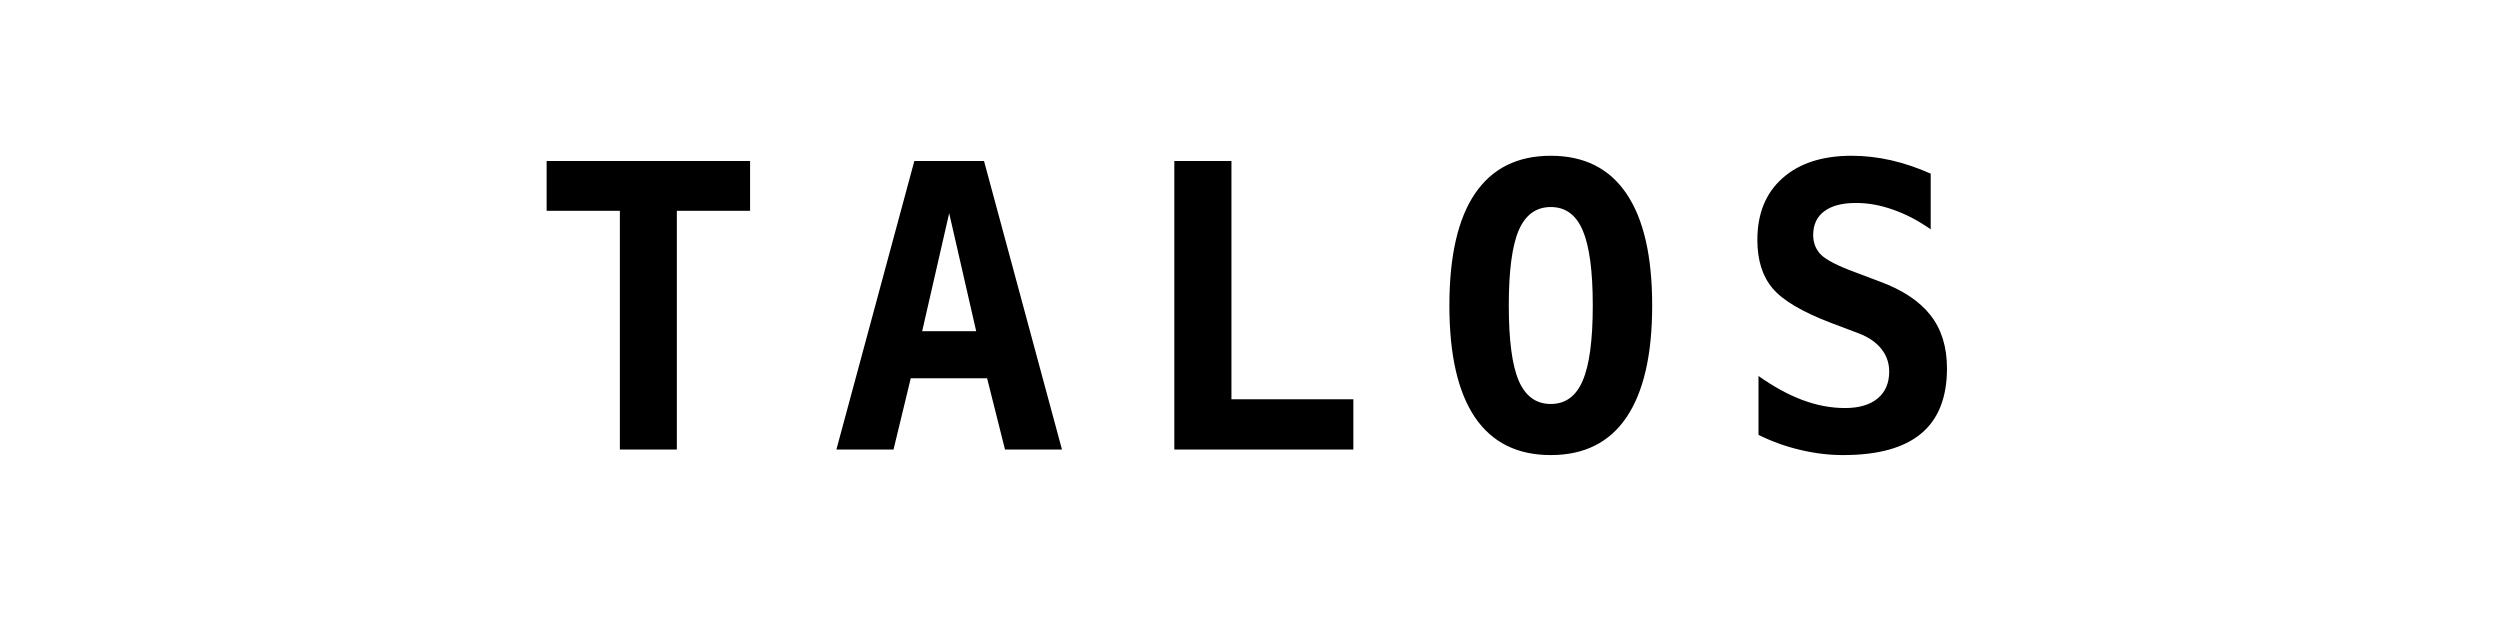
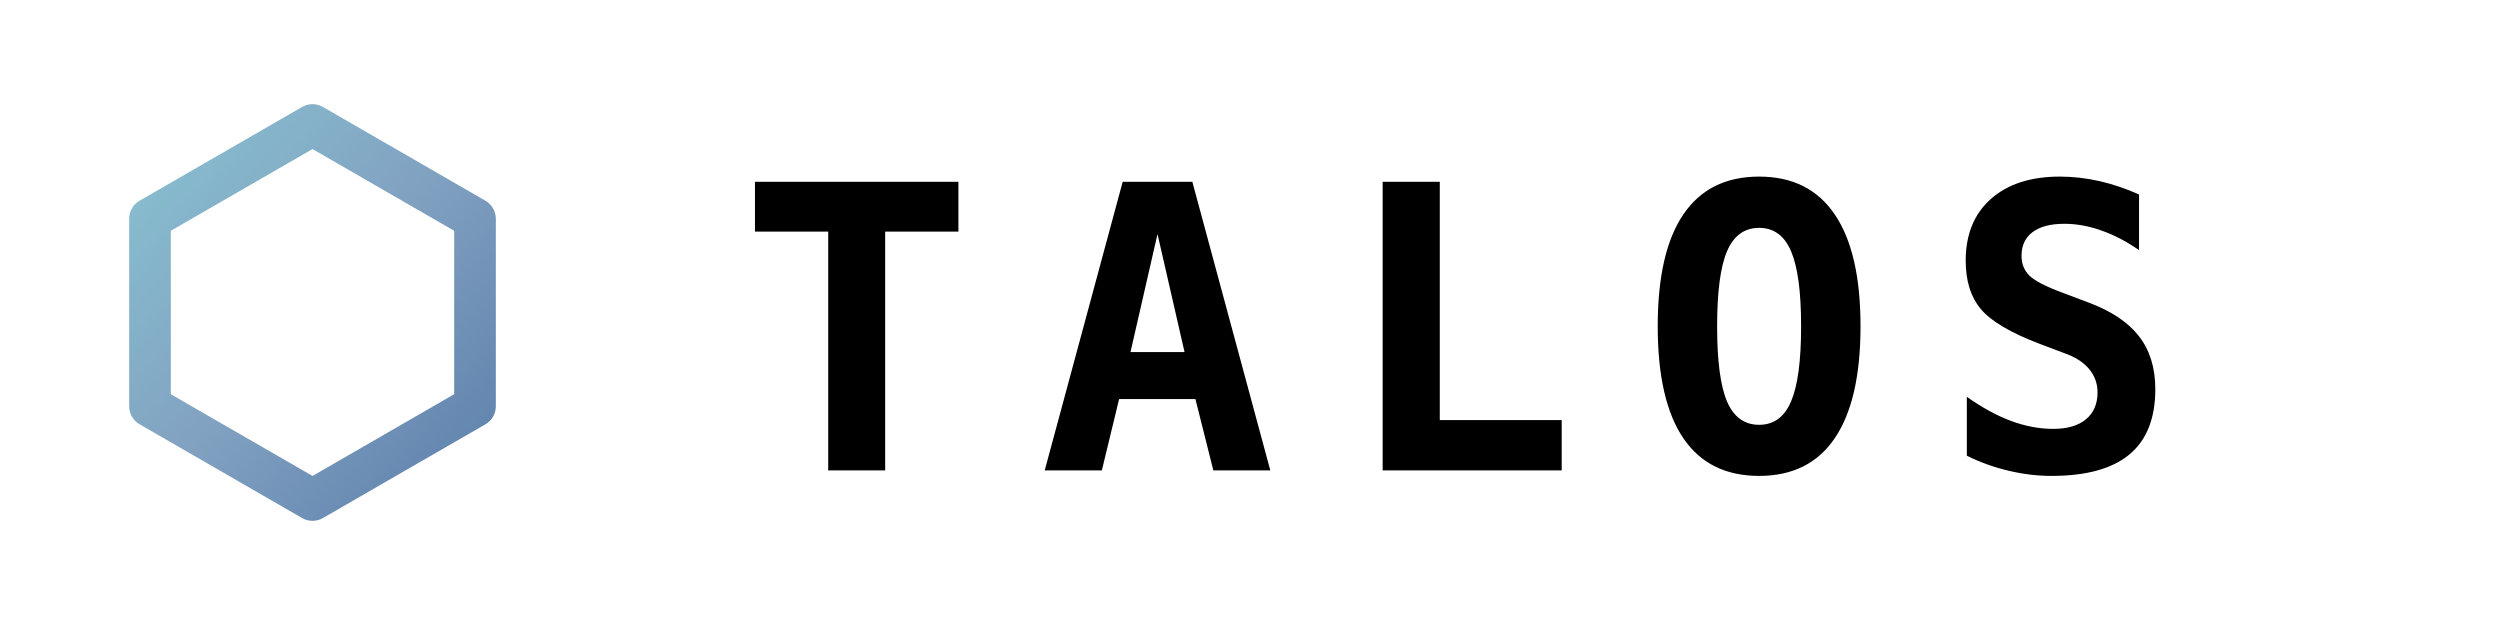
<svg xmlns="http://www.w3.org/2000/svg" viewBox="0 0 240 60" role="img" aria-label="TALOS">
+   <defs>
+     <linearGradient id="nordGradient" x1="0%" y1="0%" x2="100%" y2="100%">
+       <stop offset="0%" stop-color="#88c0d0" />
+       <stop offset="50%" stop-color="#81a1c1" />
+       <stop offset="100%" stop-color="#5e81ac" />
+     </linearGradient>
+   </defs>
+   <polygon points="30,12 45.6,21 45.6,39 30,48 14.4,39 14.4,21" fill="none" stroke="url(#nordGradient)" stroke-width="4" stroke-linejoin="round" />
  <g font-family="ui-monospace, SFMono-Regular, Menlo, Consolas, monospace" font-size="38" font-weight="700" letter-spacing="6" text-anchor="middle" dominant-baseline="central">
-     <text x="120" y="30" fill="currentColor">TALOS</text>
+     <text x="140" y="32" fill="currentColor">TALOS</text>
  </g>
</svg>
